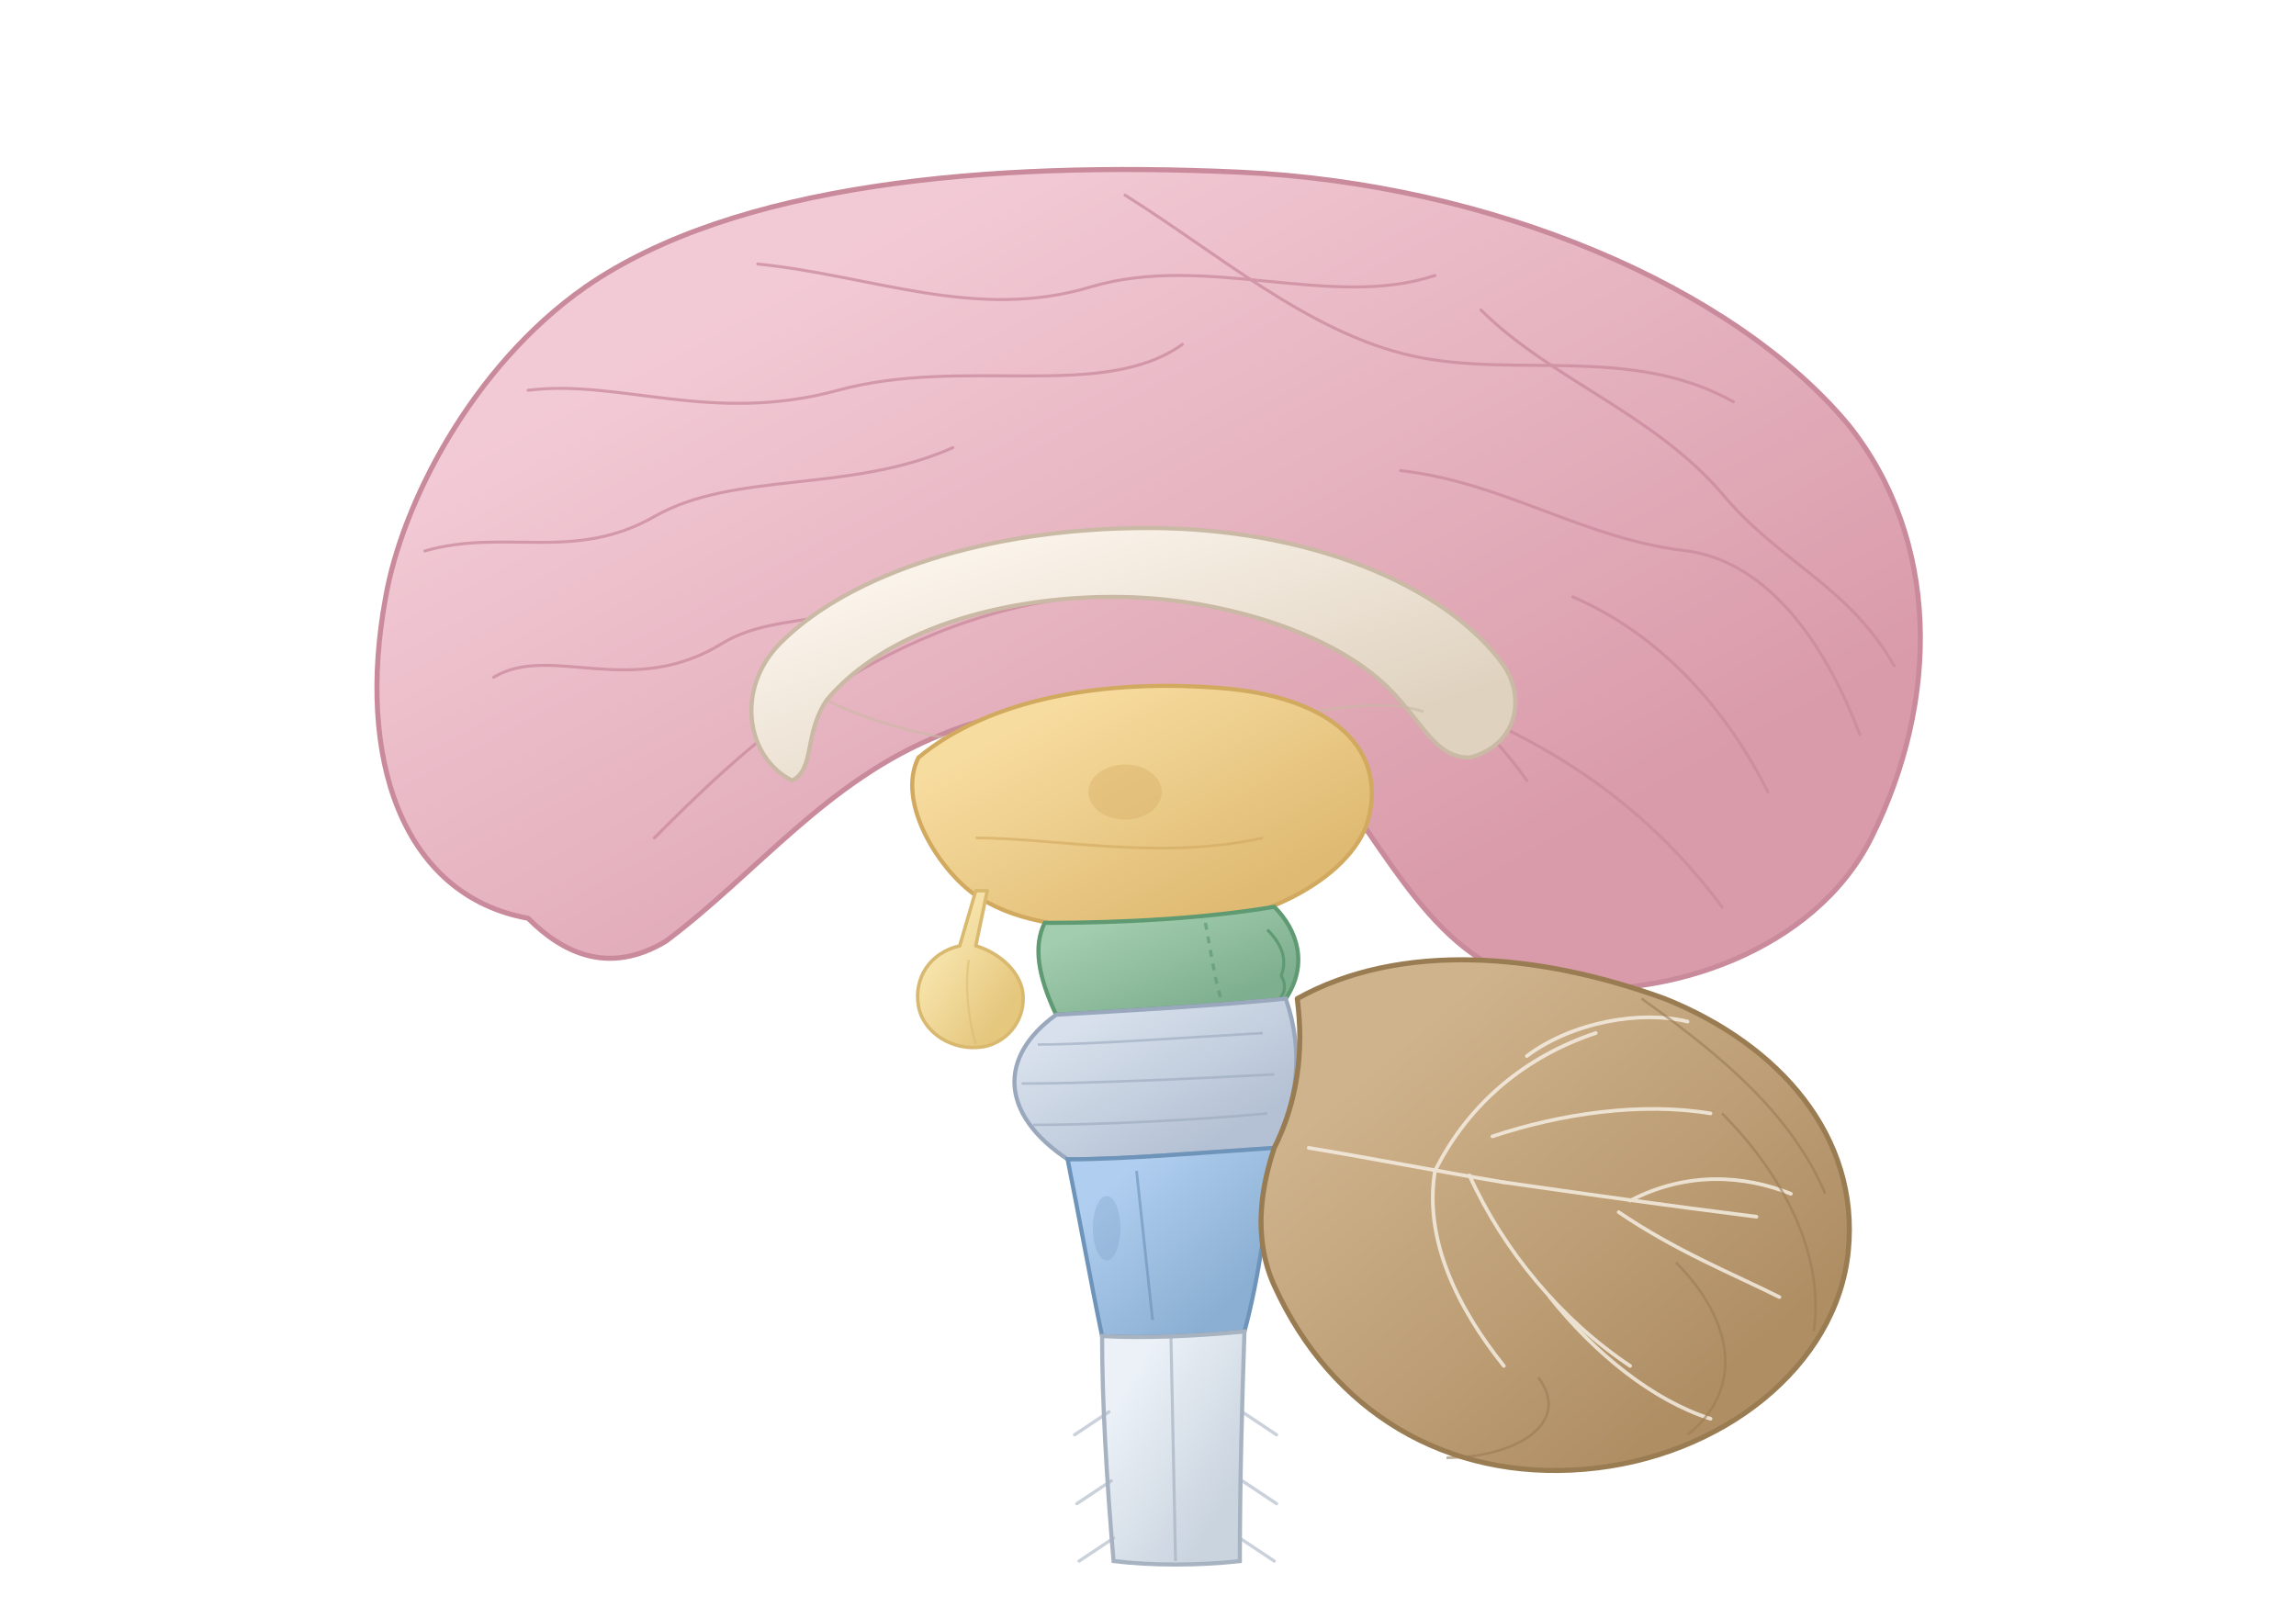
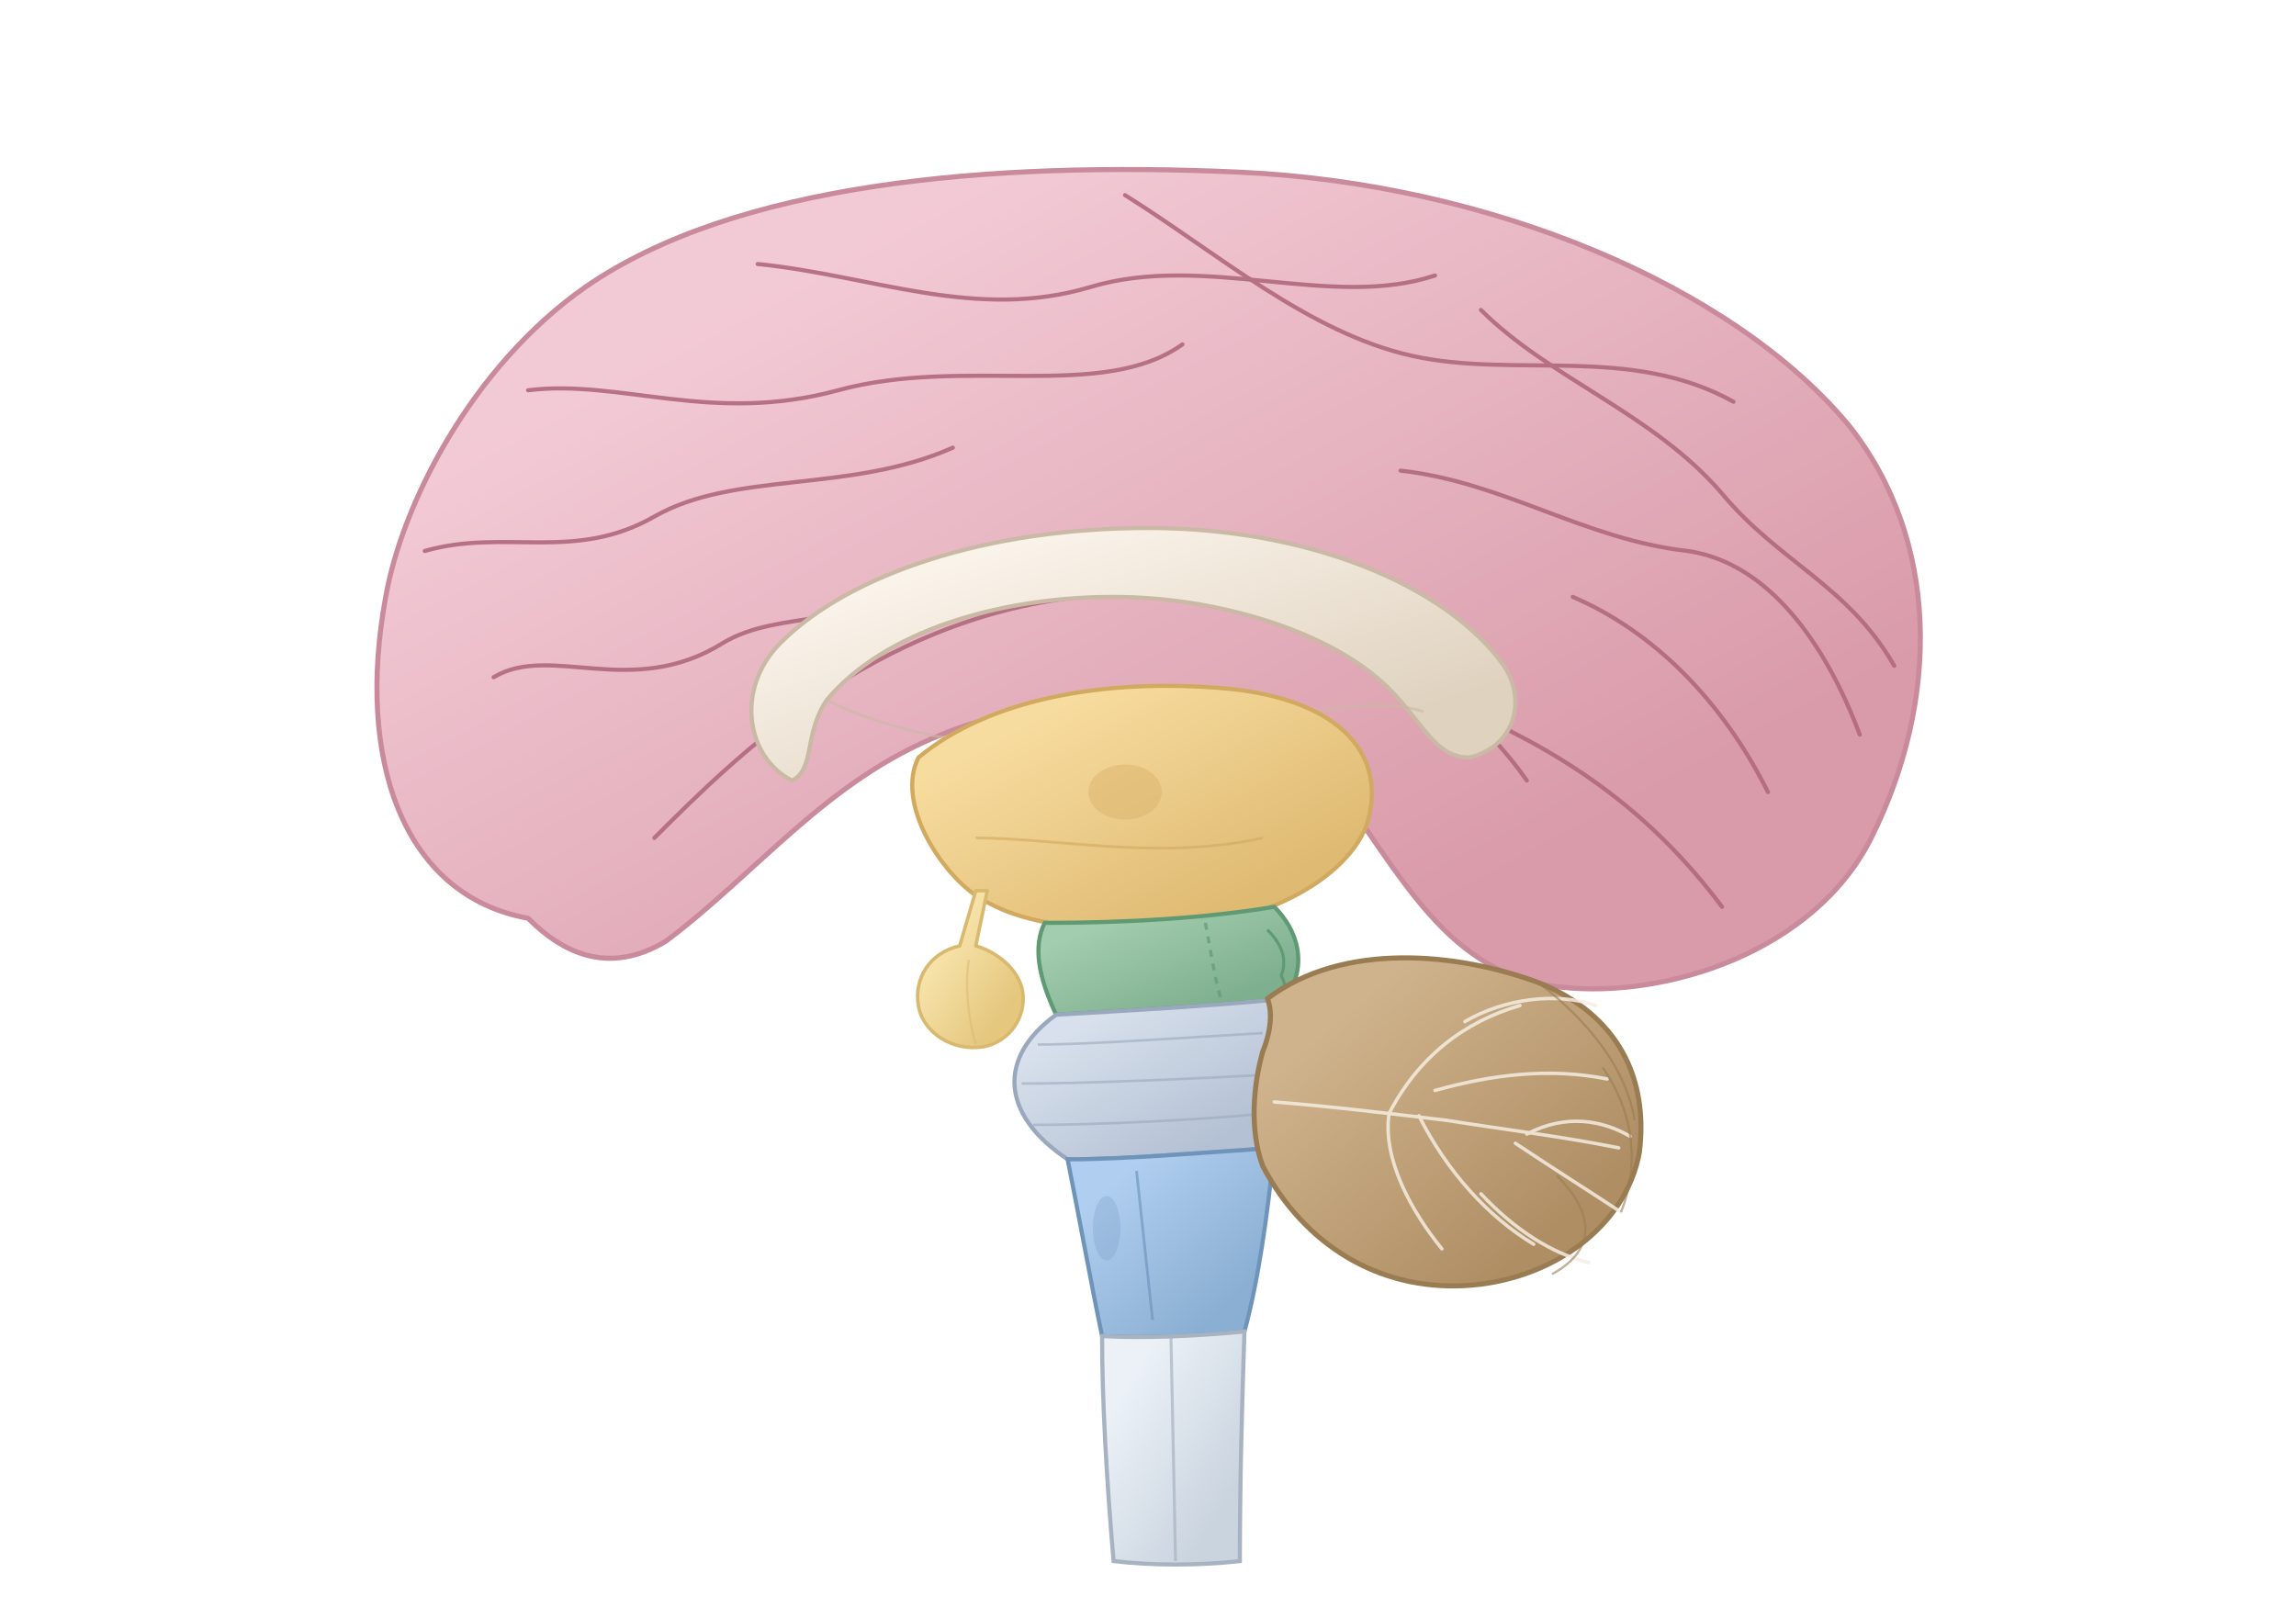
<svg xmlns="http://www.w3.org/2000/svg" viewBox="0 0 1000 700" width="1000" height="700">
  <defs>
-     <linearGradient id="gradCerebrum" x1="20%" y1="20%" x2="80%" y2="80%">
+     <linearGradient id="brainCerebrum" x1="20%" y1="20%" x2="80%" y2="80%">
      <stop offset="0%" stop-color="#f2cad5" />
      <stop offset="100%" stop-color="#d99aa9" />
    </linearGradient>
-     <linearGradient id="gradDiencephalon" x1="20%" y1="20%" x2="80%" y2="80%">
+     <linearGradient id="brainDiencephalon" x1="20%" y1="20%" x2="80%" y2="80%">
      <stop offset="0%" stop-color="#f7dc9f" />
      <stop offset="100%" stop-color="#dfba72" />
    </linearGradient>
-     <linearGradient id="gradPituitary" x1="20%" y1="20%" x2="80%" y2="80%">
+     <linearGradient id="brainPituitary" x1="20%" y1="20%" x2="80%" y2="80%">
      <stop offset="0%" stop-color="#fae8b2" />
      <stop offset="100%" stop-color="#e5c77e" />
    </linearGradient>
-     <linearGradient id="gradCallosum" x1="20%" y1="20%" x2="80%" y2="80%">
+     <linearGradient id="brainCallosum" x1="20%" y1="20%" x2="80%" y2="80%">
      <stop offset="0%" stop-color="#faf3ea" />
      <stop offset="100%" stop-color="#dfd2bf" />
    </linearGradient>
-     <linearGradient id="gradMidbrain" x1="20%" y1="20%" x2="80%" y2="80%">
+     <linearGradient id="brainMidbrain" x1="20%" y1="20%" x2="80%" y2="80%">
      <stop offset="0%" stop-color="#a2cdae" />
      <stop offset="100%" stop-color="#7eaf8e" />
    </linearGradient>
-     <linearGradient id="gradPons" x1="20%" y1="20%" x2="80%" y2="80%">
+     <linearGradient id="brainPons" x1="20%" y1="20%" x2="80%" y2="80%">
      <stop offset="0%" stop-color="#d7e0ec" />
      <stop offset="100%" stop-color="#b4c1d4" />
    </linearGradient>
-     <linearGradient id="gradMedulla" x1="20%" y1="20%" x2="80%" y2="80%">
+     <linearGradient id="brainMedulla" x1="20%" y1="20%" x2="80%" y2="80%">
      <stop offset="0%" stop-color="#b0cef0" />
      <stop offset="100%" stop-color="#8aafd2" />
    </linearGradient>
-     <linearGradient id="gradCerebellum" x1="20%" y1="20%" x2="80%" y2="80%">
+     <linearGradient id="brainCerebellum" x1="20%" y1="20%" x2="80%" y2="80%">
      <stop offset="0%" stop-color="#cfb38c" />
      <stop offset="100%" stop-color="#af8e64" />
    </linearGradient>
-     <linearGradient id="gradSpinalCord" x1="20%" y1="20%" x2="80%" y2="80%">
+     <linearGradient id="brainSpinalCord" x1="20%" y1="20%" x2="80%" y2="80%">
      <stop offset="0%" stop-color="#ebf1f7" />
      <stop offset="100%" stop-color="#cad4df" />
    </linearGradient>
  </defs>
  <g id="cerebrum">
-     <path d="M 230 400              C 175 390 155 330 168 260              C 175 220 205 160 255 125              C 320 80 430 70 540 75              C 650 80 755 125 805 185              C 845 235 845 305 815 365              C 790 415 725 435 680 430              C 630 425 610 380 580 340              C 550 310 470 295 410 320              C 360 340 330 380 290 410              C 265 425 245 415 230 400 Z" fill="url(#gradCerebrum)" stroke="#c98a9c" stroke-width="2.2" stroke-linejoin="round" />
-     <g fill="none" stroke="#c98a9c" stroke-width="1.3" stroke-linecap="round" opacity="0.75">
+     <path d="M 230 400              C 175 390 155 330 168 260              C 175 220 205 160 255 125              C 320 80 430 70 540 75              C 650 80 755 125 805 185              C 845 235 845 305 815 365              C 790 415 725 435 680 430              C 630 425 610 380 580 340              C 550 310 470 295 410 320              C 360 340 330 380 290 410              C 265 425 245 415 230 400 Z" fill="url(#brainCerebrum)" stroke="#c98a9c" stroke-width="2.2" stroke-linejoin="round" />
+     <g fill="none" stroke="#b0687c" stroke-width="1.8" stroke-linecap="round" opacity="0.9">
      <path d="M 215 295 C 240 280 275 305 315 280 C 340 265 375 275 400 250" />
      <path d="M 185 240 C 220 230 250 245 285 225 C 320 205 370 215 415 195" />
      <path d="M 230 170 C 270 165 310 185 365 170 C 420 155 480 175 515 150" />
      <path d="M 330 115 C 380 120 425 140 475 125 C 525 110 580 135 625 120" />
      <path d="M 490 85 C 530 110 570 145 615 155 C 660 165 710 150 755 175" />
      <path d="M 645 135 C 675 165 720 180 750 215 C 775 245 805 255 825 290" />
      <path d="M 610 205 C 655 210 690 235 735 240 C 770 245 795 280 810 320" />
      <path d="M 685 260 C 720 275 750 305 770 345" />
      <path d="M 640 310 C 685 330 720 355 750 395" />
      <path d="M 285 365 C 320 330 380 270 470 260 C 560 250 630 290 665 340" />
    </g>
  </g>
  <g id="corpusCallosum">
-     <path d="M 345 340              C 325 330 320 300 340 280              C 370 250 430 230 500 230              C 570 230 630 255 655 290              C 665 305 660 325 640 330              C 625 330 620 315 605 300              C 580 275 530 260 485 260              C 435 260 385 275 360 305              C 350 320 355 335 345 340 Z" fill="url(#gradCallosum)" stroke="#c9b9a5" stroke-width="1.8" stroke-linejoin="round" />
+     <path d="M 345 340              C 325 330 320 300 340 280              C 370 250 430 230 500 230              C 570 230 630 255 655 290              C 665 305 660 325 640 330              C 625 330 620 315 605 300              C 580 275 530 260 485 260              C 435 260 385 275 360 305              C 350 320 355 335 345 340 Z" fill="url(#brainCallosum)" stroke="#c9b9a5" stroke-width="1.8" stroke-linejoin="round" />
    <path d="M 360 305 C 390 320 440 330 490 325 C 540 320 590 300 620 310" fill="none" stroke="#c9b9a5" stroke-width="1.2" opacity="0.6" />
  </g>
  <g id="diencephalon">
-     <path d="M 400 330              C 430 305 480 295 535 300              C 585 305 605 330 595 360              C 585 385 545 405 500 405              C 460 405 440 400 425 390              C 410 380 390 350 400 330 Z" fill="url(#gradDiencephalon)" stroke="#d1a95f" stroke-width="1.8" />
+     <path d="M 400 330              C 430 305 480 295 535 300              C 585 305 605 330 595 360              C 585 385 545 405 500 405              C 460 405 440 400 425 390              C 410 380 390 350 400 330 Z" fill="url(#brainDiencephalon)" stroke="#d1a95f" stroke-width="1.8" />
    <ellipse cx="490" cy="345" rx="16" ry="12" fill="#d1a95f" opacity="0.35" />
    <path d="M 425 365 C 460 365 505 375 550 365" fill="none" stroke="#d1a95f" stroke-width="1.2" opacity="0.6" />
  </g>
  <g id="pituitary">
-     <path d="M 425 388 L 418 412              C 405 415 398 426 400 438              C 402 450 415 458 428 456              C 440 454 448 442 445 430              C 442 420 432 414 425 412 L 430 388 Z" fill="url(#gradPituitary)" stroke="#d8b96f" stroke-width="1.5" stroke-linejoin="round" />
+     <path d="M 425 388 L 418 412              C 405 415 398 426 400 438              C 402 450 415 458 428 456              C 440 454 448 442 445 430              C 442 420 432 414 425 412 L 430 388 Z" fill="url(#brainPituitary)" stroke="#d8b96f" stroke-width="1.5" stroke-linejoin="round" />
    <path d="M 422 418 C 420 430 422 445 425 455" fill="none" stroke="#d8b96f" stroke-width="1" opacity="0.5" />
  </g>
  <g id="midbrain">
-     <path d="M 455 402              C 490 402 525 400 555 395              C 565 405 570 420 560 435              C 530 438 495 440 460 442              C 452 425 450 412 455 402 Z" fill="url(#gradMidbrain)" stroke="#5f9a73" stroke-width="1.8" />
+     <path d="M 455 402              C 490 402 525 400 555 395              C 565 405 570 420 560 435              C 530 438 495 440 460 442              C 452 425 450 412 455 402 Z" fill="url(#brainMidbrain)" stroke="#5f9a73" stroke-width="1.8" />
    <path d="M 525 402 C 528 418 530 432 533 438" fill="none" stroke="#5f9a73" stroke-width="1.4" stroke-dasharray="3,3" opacity="0.7" />
    <path d="M 552 405 Q 562 415 558 425 Q 562 432 555 437" fill="none" stroke="#5f9a73" stroke-width="1.3" />
  </g>
  <g id="pons">
-     <path d="M 460 442              C 495 440 530 438 560 435              C 568 458 565 480 555 500              C 525 502 490 505 465 505              C 435 485 435 460 460 442 Z" fill="url(#gradPons)" stroke="#9aa8bd" stroke-width="1.8" />
+     <path d="M 460 442              C 495 440 530 438 560 435              C 568 458 565 480 555 500              C 525 502 490 505 465 505              C 435 485 435 460 460 442 Z" fill="url(#brainPons)" stroke="#9aa8bd" stroke-width="1.8" />
    <g fill="none" stroke="#9aa8bd" stroke-width="1.1" opacity="0.6">
      <path d="M 452 455 C 475 455 515 452 550 450" />
      <path d="M 445 472 C 472 472 518 470 555 468" />
      <path d="M 450 490 C 478 490 520 488 552 485" />
    </g>
  </g>
  <g id="medulla">
-     <path d="M 465 505              C 490 505 525 502 555 500              C 552 530 548 558 542 580              C 520 582 500 583 480 582              C 475 558 470 530 465 505 Z" fill="url(#gradMedulla)" stroke="#6e94ba" stroke-width="1.8" />
+     <path d="M 465 505              C 490 505 525 502 555 500              C 552 530 548 558 542 580              C 520 582 500 583 480 582              C 475 558 470 530 465 505 Z" fill="url(#brainMedulla)" stroke="#6e94ba" stroke-width="1.8" />
    <path d="M 495 510 L 502 575" fill="none" stroke="#6e94ba" stroke-width="1.2" opacity="0.65" />
    <ellipse cx="482" cy="535" rx="6" ry="14" fill="#6e94ba" opacity="0.25" />
  </g>
  <g id="cerebellum">
-     <path d="M 565 435              C 610 410 670 415 725 435              C 775 455 810 495 805 545              C 800 595 750 635 690 640              C 630 645 580 615 555 560              C 545 538 550 515 555 500              C 565 480 568 458 565 435 Z" fill="url(#gradCerebellum)" stroke="#9a7c53" stroke-width="2.2" stroke-linejoin="round" />
-     <g fill="none" stroke="#f5ede2" stroke-width="1.6" stroke-linecap="round" stroke-linejoin="round" opacity="0.85">
-       <path d="M 570 500 C 600 505 625 510 655 515" />
-       <path d="M 625 510 C 640 480 665 460 695 450" />
-       <path d="M 665 460 C 685 445 715 440 735 445" />
-       <path d="M 650 495 C 680 485 715 480 745 485" />
-       <path d="M 655 515 C 690 520 725 525 765 530" />
-       <path d="M 710 523 C 735 510 760 512 780 520" />
-       <path d="M 705 528 C 730 545 755 555 775 565" />
-       <path d="M 640 512 C 655 545 680 575 710 595" />
-       <path d="M 675 565 C 695 590 720 610 745 618" />
-       <path d="M 625 510 C 620 540 635 570 655 595" />
+     <path d="M 552 435              C 585 410 635 415 670 428              C 705 442 718 470 714 502              C 708 535 675 558 638 560              C 600 562 568 542 550 508              C 544 492 546 472 550 458              C 554 448 554 440 552 435 Z" fill="url(#brainCerebellum)" stroke="#9a7c53" stroke-width="2.2" stroke-linejoin="round" />
+     <g fill="none" stroke="#f5ede2" stroke-width="1.5" stroke-linecap="round" stroke-linejoin="round" opacity="0.85">
+       <path d="M 555 480 C 580 482 605 485 630 488" />
+       <path d="M 605 485 C 618 460 638 445 662 438" />
+       <path d="M 638 445 C 655 435 678 432 695 438" />
+       <path d="M 625 475 C 650 468 675 465 700 470" />
+       <path d="M 630 488 C 655 492 680 495 705 500" />
+       <path d="M 665 494 C 682 485 698 488 710 495" />
+       <path d="M 660 498 C 678 510 694 520 706 528" />
+       <path d="M 618 486 C 630 510 648 530 668 542" />
+       <path d="M 645 520 C 660 536 676 546 692 550" />
+       <path d="M 605 485 C 602 505 615 528 628 544" />
    </g>
-     <g fill="none" stroke="#9a7c53" stroke-width="1.1" opacity="0.6">
-       <path d="M 715 435 C 750 460 780 485 795 520" />
-       <path d="M 750 485 C 775 510 795 545 790 580" />
-       <path d="M 730 550 C 755 575 760 605 735 625" />
-       <path d="M 670 600 C 685 620 660 635 630 635" />
+     <g fill="none" stroke="#9a7c53" stroke-width="1.0" opacity="0.6">
+       <path d="M 670 428 C 692 445 708 465 712 488" />
+       <path d="M 698 465 C 712 485 714 508 706 528" />
+       <path d="M 678 512 C 694 528 696 544 676 555" />
    </g>
  </g>
  <g id="spinalCord">
-     <path d="M 480 582              C 480 610 482 645 485 680              C 502 682 522 682 540 680              C 540 645 541 610 542 580              C 520 582 500 583 480 582 Z" fill="url(#gradSpinalCord)" stroke="#a8b3c2" stroke-width="1.8" />
+     <path d="M 480 582              C 480 610 482 645 485 680              C 502 682 522 682 540 680              C 540 645 541 610 542 580              C 520 582 500 583 480 582 Z" fill="url(#brainSpinalCord)" stroke="#a8b3c2" stroke-width="1.8" />
    <line x1="510" y1="582" x2="512" y2="680" stroke="#a8b3c2" stroke-width="1.3" opacity="0.7" />
-     <path d="M 483 615 L 468 625 M 484 645 L 469 655 M 485 670 L 470 680" stroke="#a8b3c2" stroke-width="1.4" stroke-linecap="round" opacity="0.6" />
-     <path d="M 541 615 L 556 625 M 541 645 L 556 655 M 540 670 L 555 680" stroke="#a8b3c2" stroke-width="1.4" stroke-linecap="round" opacity="0.6" />
  </g>
</svg>
